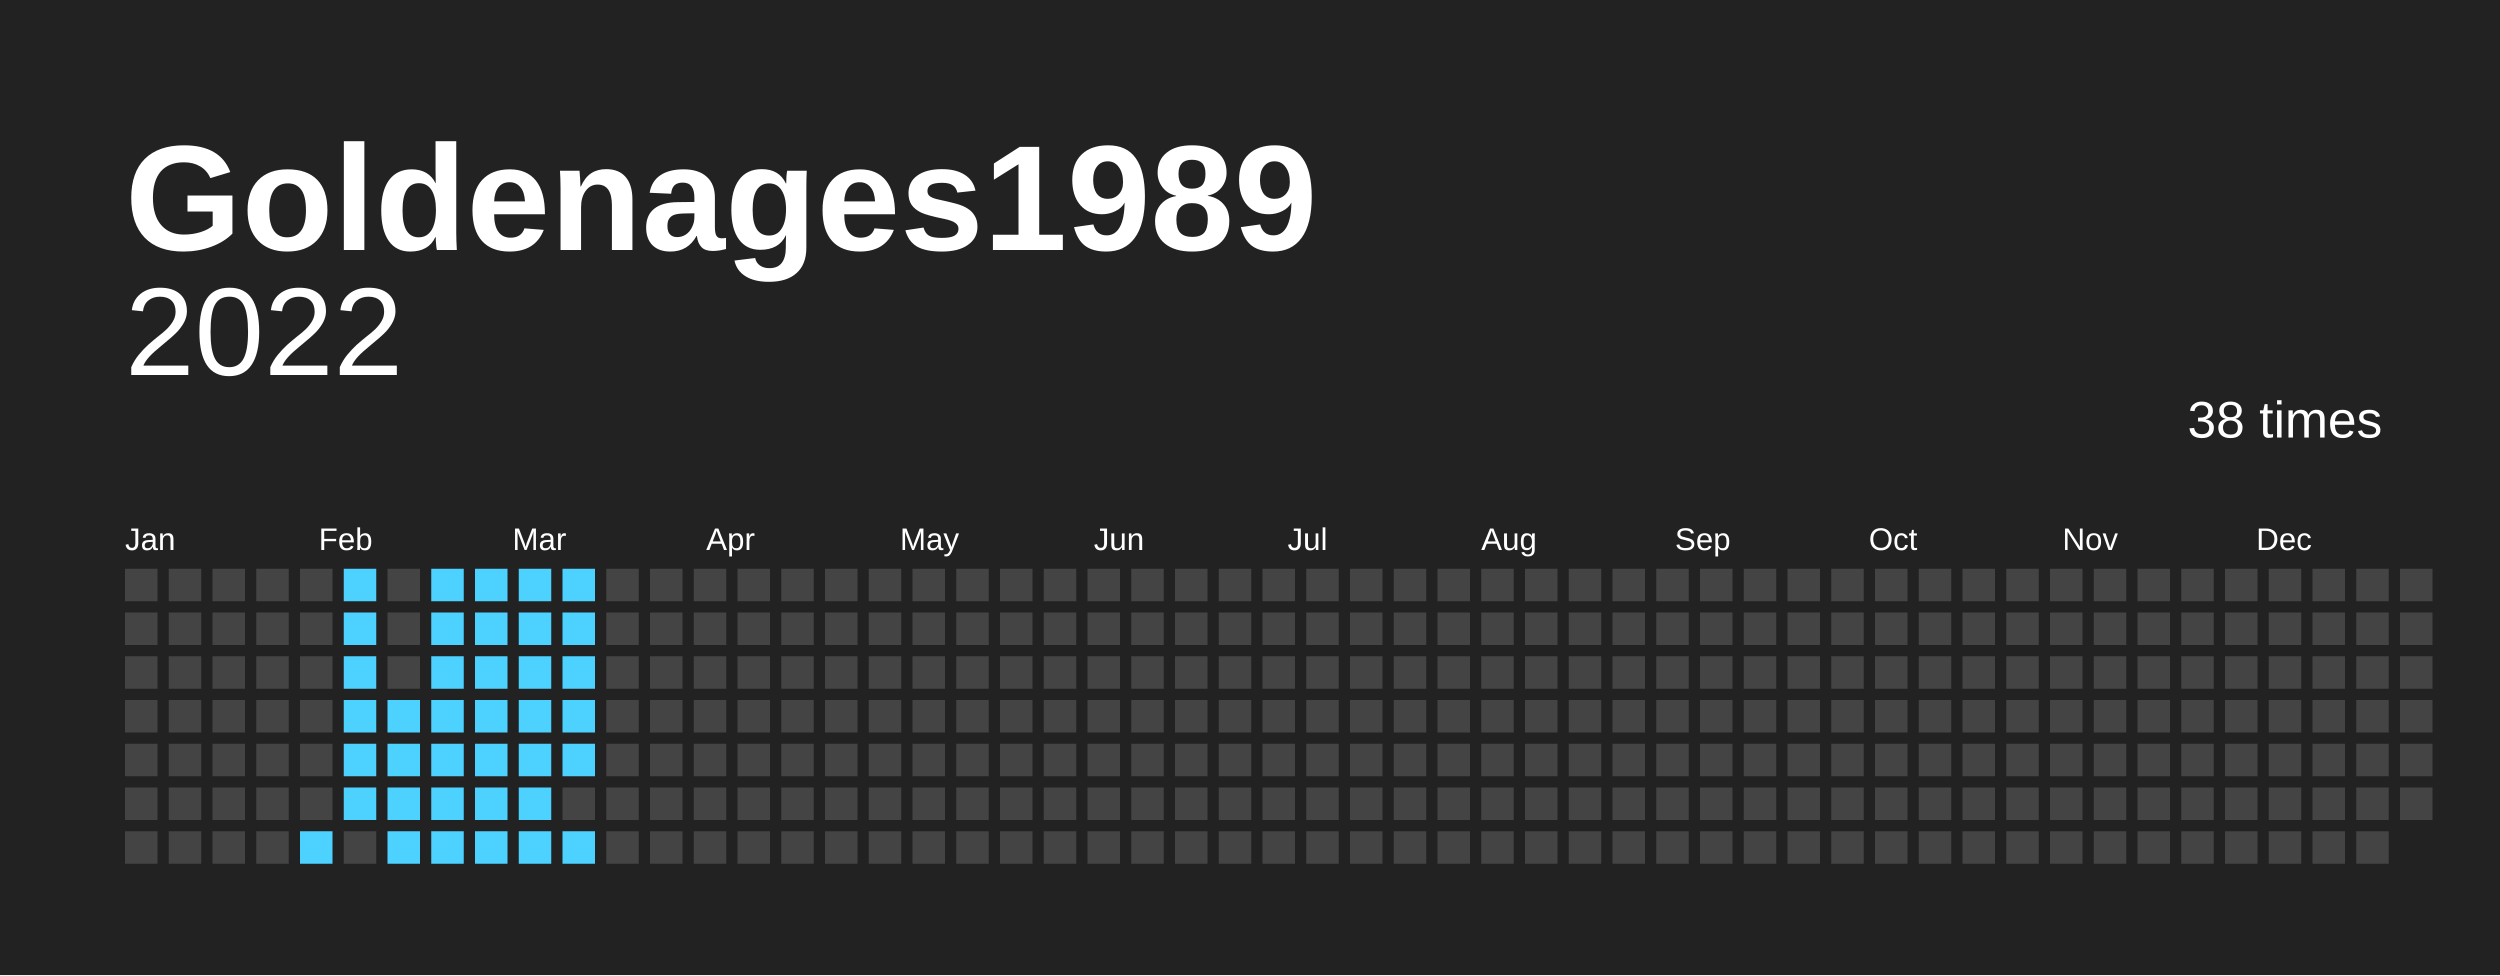
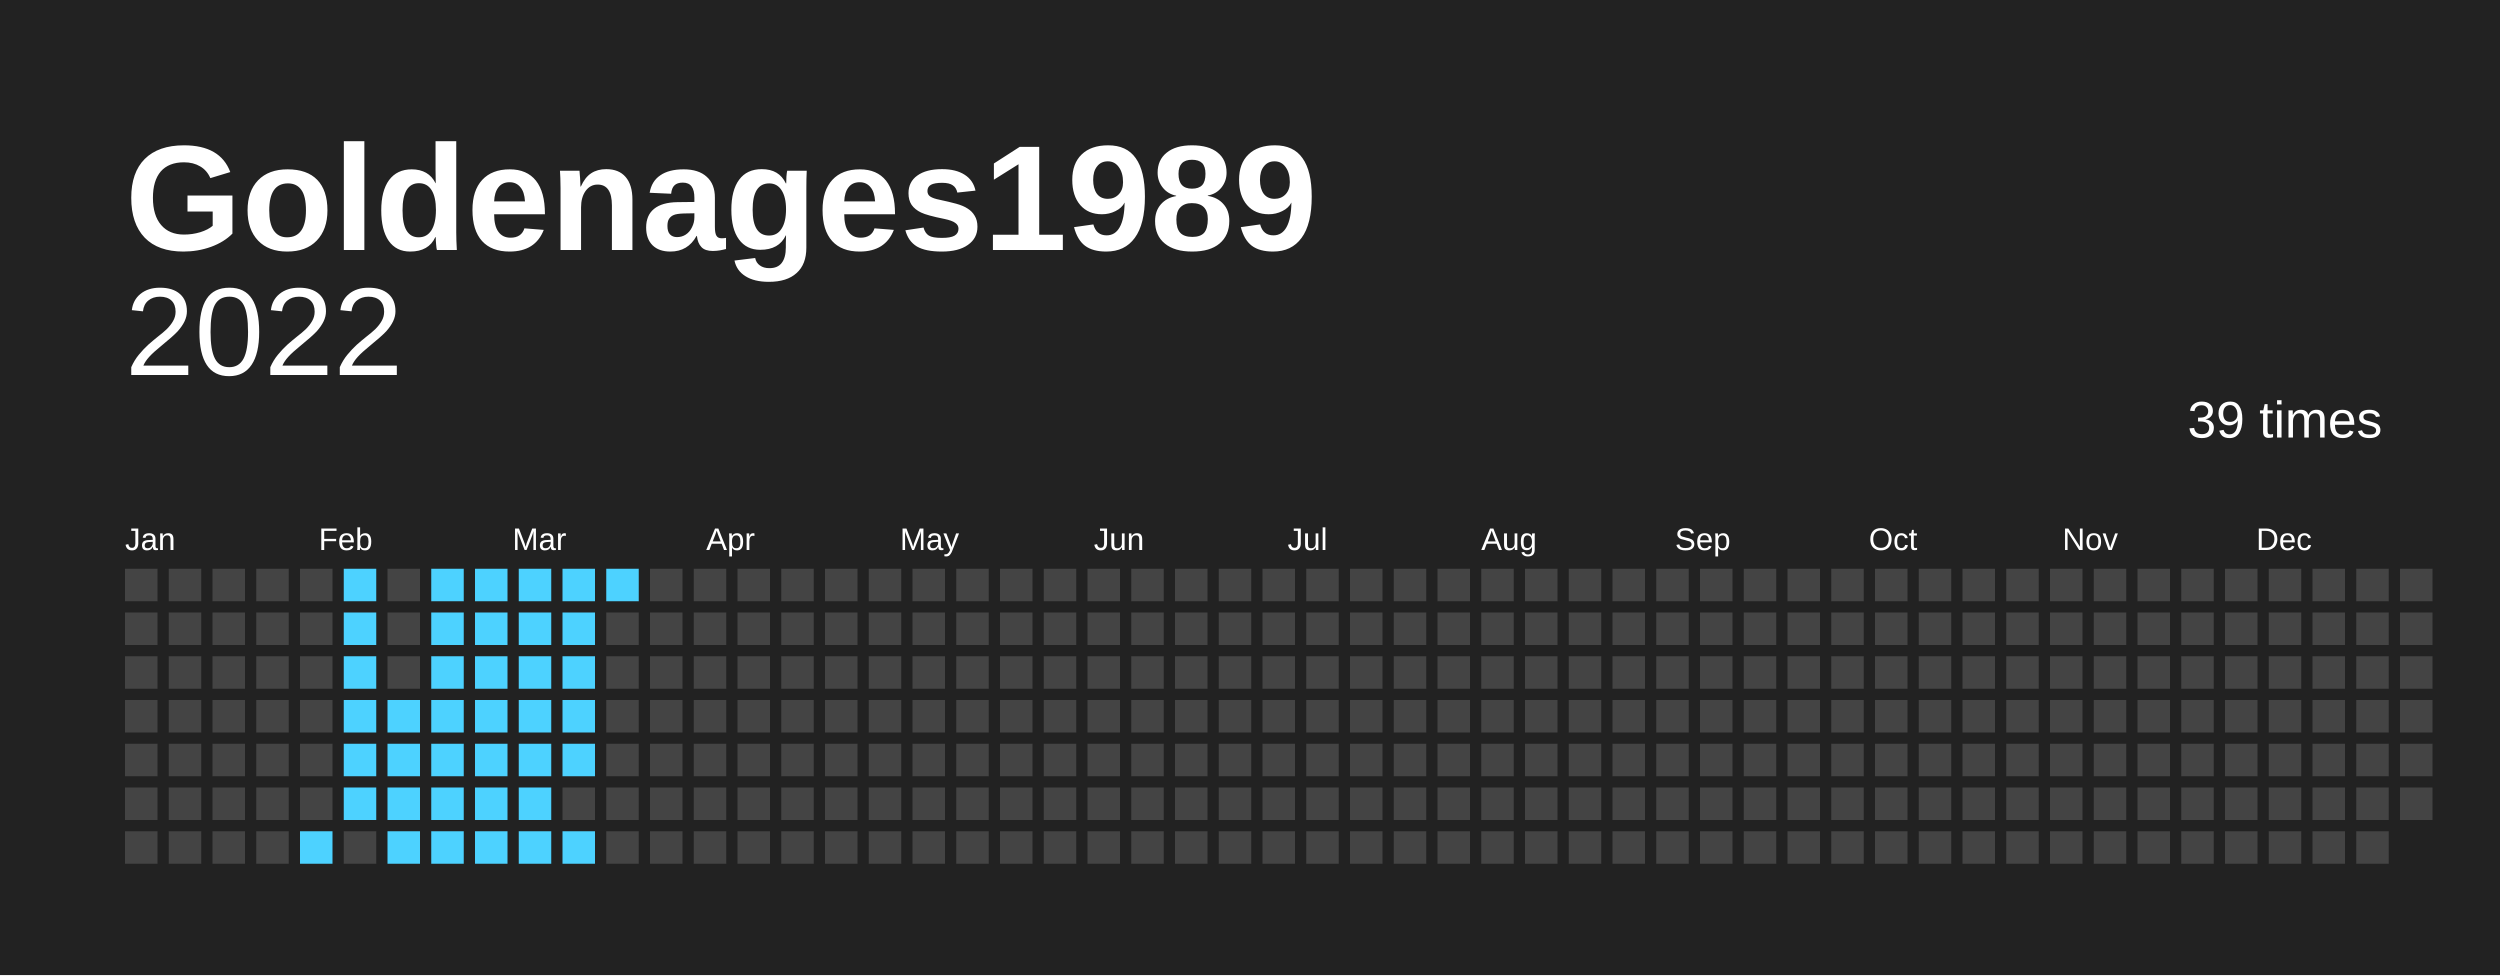
<svg xmlns="http://www.w3.org/2000/svg" baseProfile="full" height="78mm" version="1.1" viewBox="0,0,200,78" width="200mm">
  <defs />
  <rect fill="#222222" height="78" width="200" x="0" y="0" />
  <text fill="#FFFFFF" style="font-size:12px; font-family:Arial; font-weight:bold;" x="10" y="20">Goldenages1989</text>
  <text alignment-baseline="hanging" fill="#FFFFFF" style="font-size:10.0px; font-family:Arial;" x="10" y="30">2022</text>
-   <text alignment-baseline="hanging" fill="#FFFFFF" style="font-size:4.125px; font-family:Arial;" x="175" y="35">38 times</text>
+   <text alignment-baseline="hanging" fill="#FFFFFF" style="font-size:4.125px; font-family:Arial;" x="175" y="35">39 times</text>
  <text fill="#FFFFFF" style="font-size:2.5px; font-family:Arial" x="10.0" y="44">Jan</text>
  <text fill="#FFFFFF" style="font-size:2.5px; font-family:Arial" x="25.5" y="44">Feb</text>
  <text fill="#FFFFFF" style="font-size:2.5px; font-family:Arial" x="41.0" y="44">Mar</text>
  <text fill="#FFFFFF" style="font-size:2.5px; font-family:Arial" x="56.5" y="44">Apr</text>
  <text fill="#FFFFFF" style="font-size:2.5px; font-family:Arial" x="72.0" y="44">May</text>
  <text fill="#FFFFFF" style="font-size:2.5px; font-family:Arial" x="87.5" y="44">Jun</text>
  <text fill="#FFFFFF" style="font-size:2.5px; font-family:Arial" x="103.0" y="44">Jul</text>
  <text fill="#FFFFFF" style="font-size:2.5px; font-family:Arial" x="118.5" y="44">Aug</text>
  <text fill="#FFFFFF" style="font-size:2.5px; font-family:Arial" x="134.0" y="44">Sep</text>
  <text fill="#FFFFFF" style="font-size:2.5px; font-family:Arial" x="149.5" y="44">Oct</text>
  <text fill="#FFFFFF" style="font-size:2.5px; font-family:Arial" x="165.0" y="44">Nov</text>
  <text fill="#FFFFFF" style="font-size:2.5px; font-family:Arial" x="180.5" y="44">Dec</text>
  <rect fill="#444444" height="2.6" width="2.6" x="10.0" y="45.5" />
  <rect fill="#444444" height="2.6" width="2.6" x="10.0" y="49.0" />
  <rect fill="#444444" height="2.6" width="2.6" x="10.0" y="52.5" />
  <rect fill="#444444" height="2.6" width="2.6" x="10.0" y="56.0" />
  <rect fill="#444444" height="2.6" width="2.6" x="10.0" y="59.5" />
  <rect fill="#444444" height="2.6" width="2.6" x="10.0" y="63.0" />
  <rect fill="#444444" height="2.6" width="2.6" x="10.0" y="66.5" />
  <rect fill="#444444" height="2.6" width="2.6" x="13.5" y="45.5" />
  <rect fill="#444444" height="2.6" width="2.6" x="13.5" y="49.0" />
  <rect fill="#444444" height="2.6" width="2.6" x="13.5" y="52.5" />
  <rect fill="#444444" height="2.6" width="2.6" x="13.5" y="56.0" />
  <rect fill="#444444" height="2.6" width="2.6" x="13.5" y="59.5" />
  <rect fill="#444444" height="2.6" width="2.6" x="13.5" y="63.0" />
  <rect fill="#444444" height="2.6" width="2.6" x="13.5" y="66.5" />
  <rect fill="#444444" height="2.6" width="2.6" x="17.0" y="45.5" />
  <rect fill="#444444" height="2.6" width="2.6" x="17.0" y="49.0" />
  <rect fill="#444444" height="2.6" width="2.6" x="17.0" y="52.5" />
  <rect fill="#444444" height="2.6" width="2.6" x="17.0" y="56.0" />
  <rect fill="#444444" height="2.6" width="2.6" x="17.0" y="59.5" />
  <rect fill="#444444" height="2.6" width="2.6" x="17.0" y="63.0" />
  <rect fill="#444444" height="2.6" width="2.6" x="17.0" y="66.5" />
  <rect fill="#444444" height="2.6" width="2.6" x="20.5" y="45.5" />
  <rect fill="#444444" height="2.6" width="2.6" x="20.5" y="49.0" />
  <rect fill="#444444" height="2.6" width="2.6" x="20.5" y="52.5" />
  <rect fill="#444444" height="2.6" width="2.6" x="20.5" y="56.0" />
  <rect fill="#444444" height="2.6" width="2.6" x="20.5" y="59.5" />
  <rect fill="#444444" height="2.6" width="2.6" x="20.5" y="63.0" />
  <rect fill="#444444" height="2.6" width="2.6" x="20.5" y="66.5" />
  <rect fill="#444444" height="2.6" width="2.6" x="24.0" y="45.5" />
  <rect fill="#444444" height="2.6" width="2.6" x="24.0" y="49.0" />
  <rect fill="#444444" height="2.6" width="2.6" x="24.0" y="52.5" />
  <rect fill="#444444" height="2.6" width="2.6" x="24.0" y="56.0" />
  <rect fill="#444444" height="2.6" width="2.6" x="24.0" y="59.5" />
  <rect fill="#444444" height="2.6" width="2.6" x="24.0" y="63.0" />
  <rect fill="#4DD2FF" height="2.6" width="2.6" x="24.0" y="66.5" />
  <rect fill="#4DD2FF" height="2.6" width="2.6" x="27.5" y="45.5" />
  <rect fill="#4DD2FF" height="2.6" width="2.6" x="27.5" y="49.0" />
  <rect fill="#4DD2FF" height="2.6" width="2.6" x="27.5" y="52.5" />
  <rect fill="#4DD2FF" height="2.6" width="2.6" x="27.5" y="56.0" />
  <rect fill="#4DD2FF" height="2.6" width="2.6" x="27.5" y="59.5" />
  <rect fill="#4DD2FF" height="2.6" width="2.6" x="27.5" y="63.0" />
  <rect fill="#444444" height="2.6" width="2.6" x="27.5" y="66.5" />
  <rect fill="#444444" height="2.6" width="2.6" x="31.0" y="45.5" />
  <rect fill="#444444" height="2.6" width="2.6" x="31.0" y="49.0" />
  <rect fill="#444444" height="2.6" width="2.6" x="31.0" y="52.5" />
  <rect fill="#4DD2FF" height="2.6" width="2.6" x="31.0" y="56.0" />
  <rect fill="#4DD2FF" height="2.6" width="2.6" x="31.0" y="59.5" />
  <rect fill="#4DD2FF" height="2.6" width="2.6" x="31.0" y="63.0" />
  <rect fill="#4DD2FF" height="2.6" width="2.6" x="31.0" y="66.5" />
  <rect fill="#4DD2FF" height="2.6" width="2.6" x="34.5" y="45.5" />
  <rect fill="#4DD2FF" height="2.6" width="2.6" x="34.5" y="49.0" />
  <rect fill="#4DD2FF" height="2.6" width="2.6" x="34.5" y="52.5" />
  <rect fill="#4DD2FF" height="2.6" width="2.6" x="34.5" y="56.0" />
  <rect fill="#4DD2FF" height="2.6" width="2.6" x="34.5" y="59.5" />
  <rect fill="#4DD2FF" height="2.6" width="2.6" x="34.5" y="63.0" />
  <rect fill="#4DD2FF" height="2.6" width="2.6" x="34.5" y="66.5" />
  <rect fill="#4DD2FF" height="2.6" width="2.6" x="38.0" y="45.5" />
  <rect fill="#4DD2FF" height="2.6" width="2.6" x="38.0" y="49.0" />
  <rect fill="#4DD2FF" height="2.6" width="2.6" x="38.0" y="52.5" />
  <rect fill="#4DD2FF" height="2.6" width="2.6" x="38.0" y="56.0" />
  <rect fill="#4DD2FF" height="2.6" width="2.6" x="38.0" y="59.5" />
  <rect fill="#4DD2FF" height="2.6" width="2.6" x="38.0" y="63.0" />
  <rect fill="#4DD2FF" height="2.6" width="2.6" x="38.0" y="66.5" />
  <rect fill="#4DD2FF" height="2.6" width="2.6" x="41.5" y="45.5" />
  <rect fill="#4DD2FF" height="2.6" width="2.6" x="41.5" y="49.0" />
  <rect fill="#4DD2FF" height="2.6" width="2.6" x="41.5" y="52.5" />
  <rect fill="#4DD2FF" height="2.6" width="2.6" x="41.5" y="56.0" />
  <rect fill="#4DD2FF" height="2.6" width="2.6" x="41.5" y="59.5" />
  <rect fill="#4DD2FF" height="2.6" width="2.6" x="41.5" y="63.0" />
  <rect fill="#4DD2FF" height="2.6" width="2.6" x="41.5" y="66.5" />
  <rect fill="#4DD2FF" height="2.6" width="2.6" x="45.0" y="45.5" />
  <rect fill="#4DD2FF" height="2.6" width="2.6" x="45.0" y="49.0" />
  <rect fill="#4DD2FF" height="2.6" width="2.6" x="45.0" y="52.5" />
  <rect fill="#4DD2FF" height="2.6" width="2.6" x="45.0" y="56.0" />
  <rect fill="#4DD2FF" height="2.6" width="2.6" x="45.0" y="59.5" />
  <rect fill="#444444" height="2.6" width="2.6" x="45.0" y="63.0" />
  <rect fill="#4DD2FF" height="2.6" width="2.6" x="45.0" y="66.5" />
-   <rect fill="#444444" height="2.6" width="2.6" x="48.5" y="45.5" />
+   <rect fill="#4DD2FF" height="2.6" width="2.6" x="48.5" y="45.5" />
  <rect fill="#444444" height="2.6" width="2.6" x="48.5" y="49.0" />
  <rect fill="#444444" height="2.6" width="2.6" x="48.5" y="52.5" />
  <rect fill="#444444" height="2.6" width="2.6" x="48.5" y="56.0" />
  <rect fill="#444444" height="2.6" width="2.6" x="48.5" y="59.5" />
  <rect fill="#444444" height="2.6" width="2.6" x="48.5" y="63.0" />
  <rect fill="#444444" height="2.6" width="2.6" x="48.5" y="66.5" />
  <rect fill="#444444" height="2.6" width="2.6" x="52.0" y="45.5" />
  <rect fill="#444444" height="2.6" width="2.6" x="52.0" y="49.0" />
  <rect fill="#444444" height="2.6" width="2.6" x="52.0" y="52.5" />
  <rect fill="#444444" height="2.6" width="2.6" x="52.0" y="56.0" />
  <rect fill="#444444" height="2.6" width="2.6" x="52.0" y="59.5" />
  <rect fill="#444444" height="2.6" width="2.6" x="52.0" y="63.0" />
  <rect fill="#444444" height="2.6" width="2.6" x="52.0" y="66.5" />
  <rect fill="#444444" height="2.6" width="2.6" x="55.5" y="45.5" />
  <rect fill="#444444" height="2.6" width="2.6" x="55.5" y="49.0" />
  <rect fill="#444444" height="2.6" width="2.6" x="55.5" y="52.5" />
  <rect fill="#444444" height="2.6" width="2.6" x="55.5" y="56.0" />
  <rect fill="#444444" height="2.6" width="2.6" x="55.5" y="59.5" />
  <rect fill="#444444" height="2.6" width="2.6" x="55.5" y="63.0" />
  <rect fill="#444444" height="2.6" width="2.6" x="55.5" y="66.5" />
  <rect fill="#444444" height="2.6" width="2.6" x="59.0" y="45.5" />
  <rect fill="#444444" height="2.6" width="2.6" x="59.0" y="49.0" />
  <rect fill="#444444" height="2.6" width="2.6" x="59.0" y="52.5" />
  <rect fill="#444444" height="2.6" width="2.6" x="59.0" y="56.0" />
  <rect fill="#444444" height="2.6" width="2.6" x="59.0" y="59.5" />
  <rect fill="#444444" height="2.6" width="2.6" x="59.0" y="63.0" />
  <rect fill="#444444" height="2.6" width="2.6" x="59.0" y="66.5" />
  <rect fill="#444444" height="2.6" width="2.6" x="62.5" y="45.5" />
  <rect fill="#444444" height="2.6" width="2.6" x="62.5" y="49.0" />
  <rect fill="#444444" height="2.6" width="2.6" x="62.5" y="52.5" />
  <rect fill="#444444" height="2.6" width="2.6" x="62.5" y="56.0" />
  <rect fill="#444444" height="2.6" width="2.6" x="62.5" y="59.5" />
  <rect fill="#444444" height="2.6" width="2.6" x="62.5" y="63.0" />
  <rect fill="#444444" height="2.6" width="2.6" x="62.5" y="66.5" />
  <rect fill="#444444" height="2.6" width="2.6" x="66.0" y="45.5" />
  <rect fill="#444444" height="2.6" width="2.6" x="66.0" y="49.0" />
  <rect fill="#444444" height="2.6" width="2.6" x="66.0" y="52.5" />
  <rect fill="#444444" height="2.6" width="2.6" x="66.0" y="56.0" />
  <rect fill="#444444" height="2.6" width="2.6" x="66.0" y="59.5" />
  <rect fill="#444444" height="2.6" width="2.6" x="66.0" y="63.0" />
  <rect fill="#444444" height="2.6" width="2.6" x="66.0" y="66.5" />
  <rect fill="#444444" height="2.6" width="2.6" x="69.5" y="45.5" />
  <rect fill="#444444" height="2.6" width="2.6" x="69.5" y="49.0" />
  <rect fill="#444444" height="2.6" width="2.6" x="69.5" y="52.5" />
  <rect fill="#444444" height="2.6" width="2.6" x="69.5" y="56.0" />
  <rect fill="#444444" height="2.6" width="2.6" x="69.5" y="59.5" />
  <rect fill="#444444" height="2.6" width="2.6" x="69.5" y="63.0" />
  <rect fill="#444444" height="2.6" width="2.6" x="69.5" y="66.5" />
  <rect fill="#444444" height="2.6" width="2.6" x="73.0" y="45.5" />
  <rect fill="#444444" height="2.6" width="2.6" x="73.0" y="49.0" />
  <rect fill="#444444" height="2.6" width="2.6" x="73.0" y="52.5" />
  <rect fill="#444444" height="2.6" width="2.6" x="73.0" y="56.0" />
  <rect fill="#444444" height="2.6" width="2.6" x="73.0" y="59.5" />
  <rect fill="#444444" height="2.6" width="2.6" x="73.0" y="63.0" />
  <rect fill="#444444" height="2.6" width="2.6" x="73.0" y="66.5" />
  <rect fill="#444444" height="2.6" width="2.6" x="76.5" y="45.5" />
  <rect fill="#444444" height="2.6" width="2.6" x="76.5" y="49.0" />
  <rect fill="#444444" height="2.6" width="2.6" x="76.5" y="52.5" />
  <rect fill="#444444" height="2.6" width="2.6" x="76.5" y="56.0" />
  <rect fill="#444444" height="2.6" width="2.6" x="76.5" y="59.5" />
  <rect fill="#444444" height="2.6" width="2.6" x="76.5" y="63.0" />
  <rect fill="#444444" height="2.6" width="2.6" x="76.5" y="66.5" />
  <rect fill="#444444" height="2.6" width="2.6" x="80.0" y="45.5" />
  <rect fill="#444444" height="2.6" width="2.6" x="80.0" y="49.0" />
  <rect fill="#444444" height="2.6" width="2.6" x="80.0" y="52.5" />
  <rect fill="#444444" height="2.6" width="2.6" x="80.0" y="56.0" />
  <rect fill="#444444" height="2.6" width="2.6" x="80.0" y="59.5" />
  <rect fill="#444444" height="2.6" width="2.6" x="80.0" y="63.0" />
  <rect fill="#444444" height="2.6" width="2.6" x="80.0" y="66.5" />
  <rect fill="#444444" height="2.6" width="2.6" x="83.5" y="45.5" />
  <rect fill="#444444" height="2.6" width="2.6" x="83.5" y="49.0" />
  <rect fill="#444444" height="2.6" width="2.6" x="83.5" y="52.5" />
  <rect fill="#444444" height="2.6" width="2.6" x="83.5" y="56.0" />
  <rect fill="#444444" height="2.6" width="2.6" x="83.5" y="59.5" />
  <rect fill="#444444" height="2.6" width="2.6" x="83.5" y="63.0" />
  <rect fill="#444444" height="2.6" width="2.6" x="83.5" y="66.5" />
  <rect fill="#444444" height="2.6" width="2.6" x="87.0" y="45.5" />
  <rect fill="#444444" height="2.6" width="2.6" x="87.0" y="49.0" />
  <rect fill="#444444" height="2.6" width="2.6" x="87.0" y="52.5" />
  <rect fill="#444444" height="2.6" width="2.6" x="87.0" y="56.0" />
  <rect fill="#444444" height="2.6" width="2.6" x="87.0" y="59.5" />
  <rect fill="#444444" height="2.6" width="2.6" x="87.0" y="63.0" />
  <rect fill="#444444" height="2.6" width="2.6" x="87.0" y="66.5" />
  <rect fill="#444444" height="2.6" width="2.6" x="90.5" y="45.5" />
  <rect fill="#444444" height="2.6" width="2.6" x="90.5" y="49.0" />
  <rect fill="#444444" height="2.6" width="2.6" x="90.5" y="52.5" />
  <rect fill="#444444" height="2.6" width="2.6" x="90.5" y="56.0" />
  <rect fill="#444444" height="2.6" width="2.6" x="90.5" y="59.5" />
  <rect fill="#444444" height="2.6" width="2.6" x="90.5" y="63.0" />
  <rect fill="#444444" height="2.6" width="2.6" x="90.5" y="66.5" />
  <rect fill="#444444" height="2.6" width="2.6" x="94.0" y="45.5" />
  <rect fill="#444444" height="2.6" width="2.6" x="94.0" y="49.0" />
  <rect fill="#444444" height="2.6" width="2.6" x="94.0" y="52.5" />
  <rect fill="#444444" height="2.6" width="2.6" x="94.0" y="56.0" />
  <rect fill="#444444" height="2.6" width="2.6" x="94.0" y="59.5" />
  <rect fill="#444444" height="2.6" width="2.6" x="94.0" y="63.0" />
  <rect fill="#444444" height="2.6" width="2.6" x="94.0" y="66.5" />
  <rect fill="#444444" height="2.6" width="2.6" x="97.5" y="45.5" />
  <rect fill="#444444" height="2.6" width="2.6" x="97.5" y="49.0" />
  <rect fill="#444444" height="2.6" width="2.6" x="97.5" y="52.5" />
  <rect fill="#444444" height="2.6" width="2.6" x="97.5" y="56.0" />
  <rect fill="#444444" height="2.6" width="2.6" x="97.5" y="59.5" />
  <rect fill="#444444" height="2.6" width="2.6" x="97.5" y="63.0" />
  <rect fill="#444444" height="2.6" width="2.6" x="97.5" y="66.5" />
  <rect fill="#444444" height="2.6" width="2.6" x="101.0" y="45.5" />
  <rect fill="#444444" height="2.6" width="2.6" x="101.0" y="49.0" />
  <rect fill="#444444" height="2.6" width="2.6" x="101.0" y="52.5" />
  <rect fill="#444444" height="2.6" width="2.6" x="101.0" y="56.0" />
  <rect fill="#444444" height="2.6" width="2.6" x="101.0" y="59.5" />
  <rect fill="#444444" height="2.6" width="2.6" x="101.0" y="63.0" />
  <rect fill="#444444" height="2.6" width="2.6" x="101.0" y="66.5" />
  <rect fill="#444444" height="2.6" width="2.6" x="104.5" y="45.5" />
  <rect fill="#444444" height="2.6" width="2.6" x="104.5" y="49.0" />
  <rect fill="#444444" height="2.6" width="2.6" x="104.5" y="52.5" />
  <rect fill="#444444" height="2.6" width="2.6" x="104.5" y="56.0" />
  <rect fill="#444444" height="2.6" width="2.6" x="104.5" y="59.5" />
  <rect fill="#444444" height="2.6" width="2.6" x="104.5" y="63.0" />
  <rect fill="#444444" height="2.6" width="2.6" x="104.5" y="66.5" />
  <rect fill="#444444" height="2.6" width="2.6" x="108.0" y="45.5" />
  <rect fill="#444444" height="2.6" width="2.6" x="108.0" y="49.0" />
  <rect fill="#444444" height="2.6" width="2.6" x="108.0" y="52.5" />
  <rect fill="#444444" height="2.6" width="2.6" x="108.0" y="56.0" />
  <rect fill="#444444" height="2.6" width="2.6" x="108.0" y="59.5" />
  <rect fill="#444444" height="2.6" width="2.6" x="108.0" y="63.0" />
  <rect fill="#444444" height="2.6" width="2.6" x="108.0" y="66.5" />
  <rect fill="#444444" height="2.6" width="2.6" x="111.5" y="45.5" />
  <rect fill="#444444" height="2.6" width="2.6" x="111.5" y="49.0" />
  <rect fill="#444444" height="2.6" width="2.6" x="111.5" y="52.5" />
  <rect fill="#444444" height="2.6" width="2.6" x="111.5" y="56.0" />
  <rect fill="#444444" height="2.6" width="2.6" x="111.5" y="59.5" />
  <rect fill="#444444" height="2.6" width="2.6" x="111.5" y="63.0" />
  <rect fill="#444444" height="2.6" width="2.6" x="111.5" y="66.5" />
  <rect fill="#444444" height="2.6" width="2.6" x="115.0" y="45.5" />
  <rect fill="#444444" height="2.6" width="2.6" x="115.0" y="49.0" />
  <rect fill="#444444" height="2.6" width="2.6" x="115.0" y="52.5" />
  <rect fill="#444444" height="2.6" width="2.6" x="115.0" y="56.0" />
  <rect fill="#444444" height="2.6" width="2.6" x="115.0" y="59.5" />
  <rect fill="#444444" height="2.6" width="2.6" x="115.0" y="63.0" />
  <rect fill="#444444" height="2.6" width="2.6" x="115.0" y="66.5" />
  <rect fill="#444444" height="2.6" width="2.6" x="118.5" y="45.5" />
  <rect fill="#444444" height="2.6" width="2.6" x="118.5" y="49.0" />
  <rect fill="#444444" height="2.6" width="2.6" x="118.5" y="52.5" />
  <rect fill="#444444" height="2.6" width="2.6" x="118.5" y="56.0" />
  <rect fill="#444444" height="2.6" width="2.6" x="118.5" y="59.5" />
  <rect fill="#444444" height="2.6" width="2.6" x="118.5" y="63.0" />
  <rect fill="#444444" height="2.6" width="2.6" x="118.5" y="66.5" />
  <rect fill="#444444" height="2.6" width="2.6" x="122.0" y="45.5" />
  <rect fill="#444444" height="2.6" width="2.6" x="122.0" y="49.0" />
  <rect fill="#444444" height="2.6" width="2.6" x="122.0" y="52.5" />
  <rect fill="#444444" height="2.6" width="2.6" x="122.0" y="56.0" />
  <rect fill="#444444" height="2.6" width="2.6" x="122.0" y="59.5" />
  <rect fill="#444444" height="2.6" width="2.6" x="122.0" y="63.0" />
  <rect fill="#444444" height="2.6" width="2.6" x="122.0" y="66.5" />
  <rect fill="#444444" height="2.6" width="2.6" x="125.5" y="45.5" />
  <rect fill="#444444" height="2.6" width="2.6" x="125.5" y="49.0" />
  <rect fill="#444444" height="2.6" width="2.6" x="125.5" y="52.5" />
  <rect fill="#444444" height="2.6" width="2.6" x="125.5" y="56.0" />
  <rect fill="#444444" height="2.6" width="2.6" x="125.5" y="59.5" />
  <rect fill="#444444" height="2.6" width="2.6" x="125.5" y="63.0" />
  <rect fill="#444444" height="2.6" width="2.6" x="125.5" y="66.5" />
  <rect fill="#444444" height="2.6" width="2.6" x="129.0" y="45.5" />
  <rect fill="#444444" height="2.6" width="2.6" x="129.0" y="49.0" />
  <rect fill="#444444" height="2.6" width="2.6" x="129.0" y="52.5" />
  <rect fill="#444444" height="2.6" width="2.6" x="129.0" y="56.0" />
  <rect fill="#444444" height="2.6" width="2.6" x="129.0" y="59.5" />
  <rect fill="#444444" height="2.6" width="2.6" x="129.0" y="63.0" />
  <rect fill="#444444" height="2.6" width="2.6" x="129.0" y="66.5" />
  <rect fill="#444444" height="2.6" width="2.6" x="132.5" y="45.5" />
  <rect fill="#444444" height="2.6" width="2.6" x="132.5" y="49.0" />
  <rect fill="#444444" height="2.6" width="2.6" x="132.5" y="52.5" />
  <rect fill="#444444" height="2.6" width="2.6" x="132.5" y="56.0" />
  <rect fill="#444444" height="2.6" width="2.6" x="132.5" y="59.5" />
  <rect fill="#444444" height="2.6" width="2.6" x="132.5" y="63.0" />
  <rect fill="#444444" height="2.6" width="2.6" x="132.5" y="66.5" />
  <rect fill="#444444" height="2.6" width="2.6" x="136.0" y="45.5" />
  <rect fill="#444444" height="2.6" width="2.6" x="136.0" y="49.0" />
  <rect fill="#444444" height="2.6" width="2.6" x="136.0" y="52.5" />
  <rect fill="#444444" height="2.6" width="2.6" x="136.0" y="56.0" />
  <rect fill="#444444" height="2.6" width="2.6" x="136.0" y="59.5" />
  <rect fill="#444444" height="2.6" width="2.6" x="136.0" y="63.0" />
  <rect fill="#444444" height="2.6" width="2.6" x="136.0" y="66.5" />
  <rect fill="#444444" height="2.6" width="2.6" x="139.5" y="45.5" />
  <rect fill="#444444" height="2.6" width="2.6" x="139.5" y="49.0" />
  <rect fill="#444444" height="2.6" width="2.6" x="139.5" y="52.5" />
  <rect fill="#444444" height="2.6" width="2.6" x="139.5" y="56.0" />
  <rect fill="#444444" height="2.6" width="2.6" x="139.5" y="59.5" />
  <rect fill="#444444" height="2.6" width="2.6" x="139.5" y="63.0" />
  <rect fill="#444444" height="2.6" width="2.6" x="139.5" y="66.5" />
  <rect fill="#444444" height="2.6" width="2.6" x="143.0" y="45.5" />
  <rect fill="#444444" height="2.6" width="2.6" x="143.0" y="49.0" />
  <rect fill="#444444" height="2.6" width="2.6" x="143.0" y="52.5" />
  <rect fill="#444444" height="2.6" width="2.6" x="143.0" y="56.0" />
  <rect fill="#444444" height="2.6" width="2.6" x="143.0" y="59.5" />
  <rect fill="#444444" height="2.6" width="2.6" x="143.0" y="63.0" />
  <rect fill="#444444" height="2.6" width="2.6" x="143.0" y="66.5" />
  <rect fill="#444444" height="2.6" width="2.6" x="146.5" y="45.5" />
  <rect fill="#444444" height="2.6" width="2.6" x="146.5" y="49.0" />
  <rect fill="#444444" height="2.6" width="2.6" x="146.5" y="52.5" />
  <rect fill="#444444" height="2.6" width="2.6" x="146.5" y="56.0" />
  <rect fill="#444444" height="2.6" width="2.6" x="146.5" y="59.5" />
  <rect fill="#444444" height="2.6" width="2.6" x="146.5" y="63.0" />
  <rect fill="#444444" height="2.6" width="2.6" x="146.5" y="66.5" />
  <rect fill="#444444" height="2.6" width="2.6" x="150.0" y="45.5" />
  <rect fill="#444444" height="2.6" width="2.6" x="150.0" y="49.0" />
  <rect fill="#444444" height="2.6" width="2.6" x="150.0" y="52.5" />
  <rect fill="#444444" height="2.6" width="2.6" x="150.0" y="56.0" />
  <rect fill="#444444" height="2.6" width="2.6" x="150.0" y="59.5" />
  <rect fill="#444444" height="2.6" width="2.6" x="150.0" y="63.0" />
  <rect fill="#444444" height="2.6" width="2.6" x="150.0" y="66.5" />
  <rect fill="#444444" height="2.6" width="2.6" x="153.5" y="45.5" />
  <rect fill="#444444" height="2.6" width="2.6" x="153.5" y="49.0" />
  <rect fill="#444444" height="2.6" width="2.6" x="153.5" y="52.5" />
  <rect fill="#444444" height="2.6" width="2.6" x="153.5" y="56.0" />
  <rect fill="#444444" height="2.6" width="2.6" x="153.5" y="59.5" />
  <rect fill="#444444" height="2.6" width="2.6" x="153.5" y="63.0" />
  <rect fill="#444444" height="2.6" width="2.6" x="153.5" y="66.5" />
  <rect fill="#444444" height="2.6" width="2.6" x="157.0" y="45.5" />
  <rect fill="#444444" height="2.6" width="2.6" x="157.0" y="49.0" />
  <rect fill="#444444" height="2.6" width="2.6" x="157.0" y="52.5" />
  <rect fill="#444444" height="2.6" width="2.6" x="157.0" y="56.0" />
  <rect fill="#444444" height="2.6" width="2.6" x="157.0" y="59.5" />
  <rect fill="#444444" height="2.6" width="2.6" x="157.0" y="63.0" />
  <rect fill="#444444" height="2.6" width="2.6" x="157.0" y="66.5" />
  <rect fill="#444444" height="2.6" width="2.6" x="160.5" y="45.5" />
  <rect fill="#444444" height="2.6" width="2.6" x="160.5" y="49.0" />
  <rect fill="#444444" height="2.6" width="2.6" x="160.5" y="52.5" />
  <rect fill="#444444" height="2.6" width="2.6" x="160.5" y="56.0" />
  <rect fill="#444444" height="2.6" width="2.6" x="160.5" y="59.5" />
  <rect fill="#444444" height="2.6" width="2.6" x="160.5" y="63.0" />
  <rect fill="#444444" height="2.6" width="2.6" x="160.5" y="66.5" />
  <rect fill="#444444" height="2.6" width="2.6" x="164.0" y="45.5" />
  <rect fill="#444444" height="2.6" width="2.6" x="164.0" y="49.0" />
  <rect fill="#444444" height="2.6" width="2.6" x="164.0" y="52.5" />
  <rect fill="#444444" height="2.6" width="2.6" x="164.0" y="56.0" />
  <rect fill="#444444" height="2.6" width="2.6" x="164.0" y="59.5" />
  <rect fill="#444444" height="2.6" width="2.6" x="164.0" y="63.0" />
  <rect fill="#444444" height="2.6" width="2.6" x="164.0" y="66.5" />
  <rect fill="#444444" height="2.6" width="2.6" x="167.5" y="45.5" />
  <rect fill="#444444" height="2.6" width="2.6" x="167.5" y="49.0" />
  <rect fill="#444444" height="2.6" width="2.6" x="167.5" y="52.5" />
  <rect fill="#444444" height="2.6" width="2.6" x="167.5" y="56.0" />
  <rect fill="#444444" height="2.6" width="2.6" x="167.5" y="59.5" />
  <rect fill="#444444" height="2.6" width="2.6" x="167.5" y="63.0" />
  <rect fill="#444444" height="2.6" width="2.6" x="167.5" y="66.5" />
  <rect fill="#444444" height="2.6" width="2.6" x="171.0" y="45.5" />
  <rect fill="#444444" height="2.6" width="2.6" x="171.0" y="49.0" />
  <rect fill="#444444" height="2.6" width="2.6" x="171.0" y="52.5" />
  <rect fill="#444444" height="2.6" width="2.6" x="171.0" y="56.0" />
  <rect fill="#444444" height="2.6" width="2.6" x="171.0" y="59.5" />
  <rect fill="#444444" height="2.6" width="2.6" x="171.0" y="63.0" />
  <rect fill="#444444" height="2.6" width="2.6" x="171.0" y="66.5" />
  <rect fill="#444444" height="2.6" width="2.6" x="174.5" y="45.5" />
  <rect fill="#444444" height="2.6" width="2.6" x="174.5" y="49.0" />
  <rect fill="#444444" height="2.6" width="2.6" x="174.5" y="52.5" />
  <rect fill="#444444" height="2.6" width="2.6" x="174.5" y="56.0" />
  <rect fill="#444444" height="2.6" width="2.6" x="174.5" y="59.5" />
  <rect fill="#444444" height="2.6" width="2.6" x="174.5" y="63.0" />
  <rect fill="#444444" height="2.6" width="2.6" x="174.5" y="66.5" />
  <rect fill="#444444" height="2.6" width="2.6" x="178.0" y="45.5" />
  <rect fill="#444444" height="2.6" width="2.6" x="178.0" y="49.0" />
  <rect fill="#444444" height="2.6" width="2.6" x="178.0" y="52.5" />
  <rect fill="#444444" height="2.6" width="2.6" x="178.0" y="56.0" />
  <rect fill="#444444" height="2.6" width="2.6" x="178.0" y="59.5" />
  <rect fill="#444444" height="2.6" width="2.6" x="178.0" y="63.0" />
  <rect fill="#444444" height="2.6" width="2.6" x="178.0" y="66.5" />
  <rect fill="#444444" height="2.6" width="2.6" x="181.5" y="45.5" />
  <rect fill="#444444" height="2.6" width="2.6" x="181.5" y="49.0" />
  <rect fill="#444444" height="2.6" width="2.6" x="181.5" y="52.5" />
  <rect fill="#444444" height="2.6" width="2.6" x="181.5" y="56.0" />
  <rect fill="#444444" height="2.6" width="2.6" x="181.5" y="59.5" />
  <rect fill="#444444" height="2.6" width="2.6" x="181.5" y="63.0" />
  <rect fill="#444444" height="2.6" width="2.6" x="181.5" y="66.5" />
  <rect fill="#444444" height="2.6" width="2.6" x="185.0" y="45.5" />
  <rect fill="#444444" height="2.6" width="2.6" x="185.0" y="49.0" />
  <rect fill="#444444" height="2.6" width="2.6" x="185.0" y="52.5" />
  <rect fill="#444444" height="2.6" width="2.6" x="185.0" y="56.0" />
  <rect fill="#444444" height="2.6" width="2.6" x="185.0" y="59.5" />
  <rect fill="#444444" height="2.6" width="2.6" x="185.0" y="63.0" />
  <rect fill="#444444" height="2.6" width="2.6" x="185.0" y="66.5" />
  <rect fill="#444444" height="2.6" width="2.6" x="188.5" y="45.5" />
  <rect fill="#444444" height="2.6" width="2.6" x="188.5" y="49.0" />
  <rect fill="#444444" height="2.6" width="2.6" x="188.5" y="52.5" />
  <rect fill="#444444" height="2.6" width="2.6" x="188.5" y="56.0" />
  <rect fill="#444444" height="2.6" width="2.6" x="188.5" y="59.5" />
  <rect fill="#444444" height="2.6" width="2.6" x="188.5" y="63.0" />
  <rect fill="#444444" height="2.6" width="2.6" x="188.5" y="66.5" />
  <rect fill="#444444" height="2.6" width="2.6" x="192.0" y="45.5" />
  <rect fill="#444444" height="2.6" width="2.6" x="192.0" y="49.0" />
  <rect fill="#444444" height="2.6" width="2.6" x="192.0" y="52.5" />
  <rect fill="#444444" height="2.6" width="2.6" x="192.0" y="56.0" />
  <rect fill="#444444" height="2.6" width="2.6" x="192.0" y="59.5" />
  <rect fill="#444444" height="2.6" width="2.6" x="192.0" y="63.0" />
</svg>
